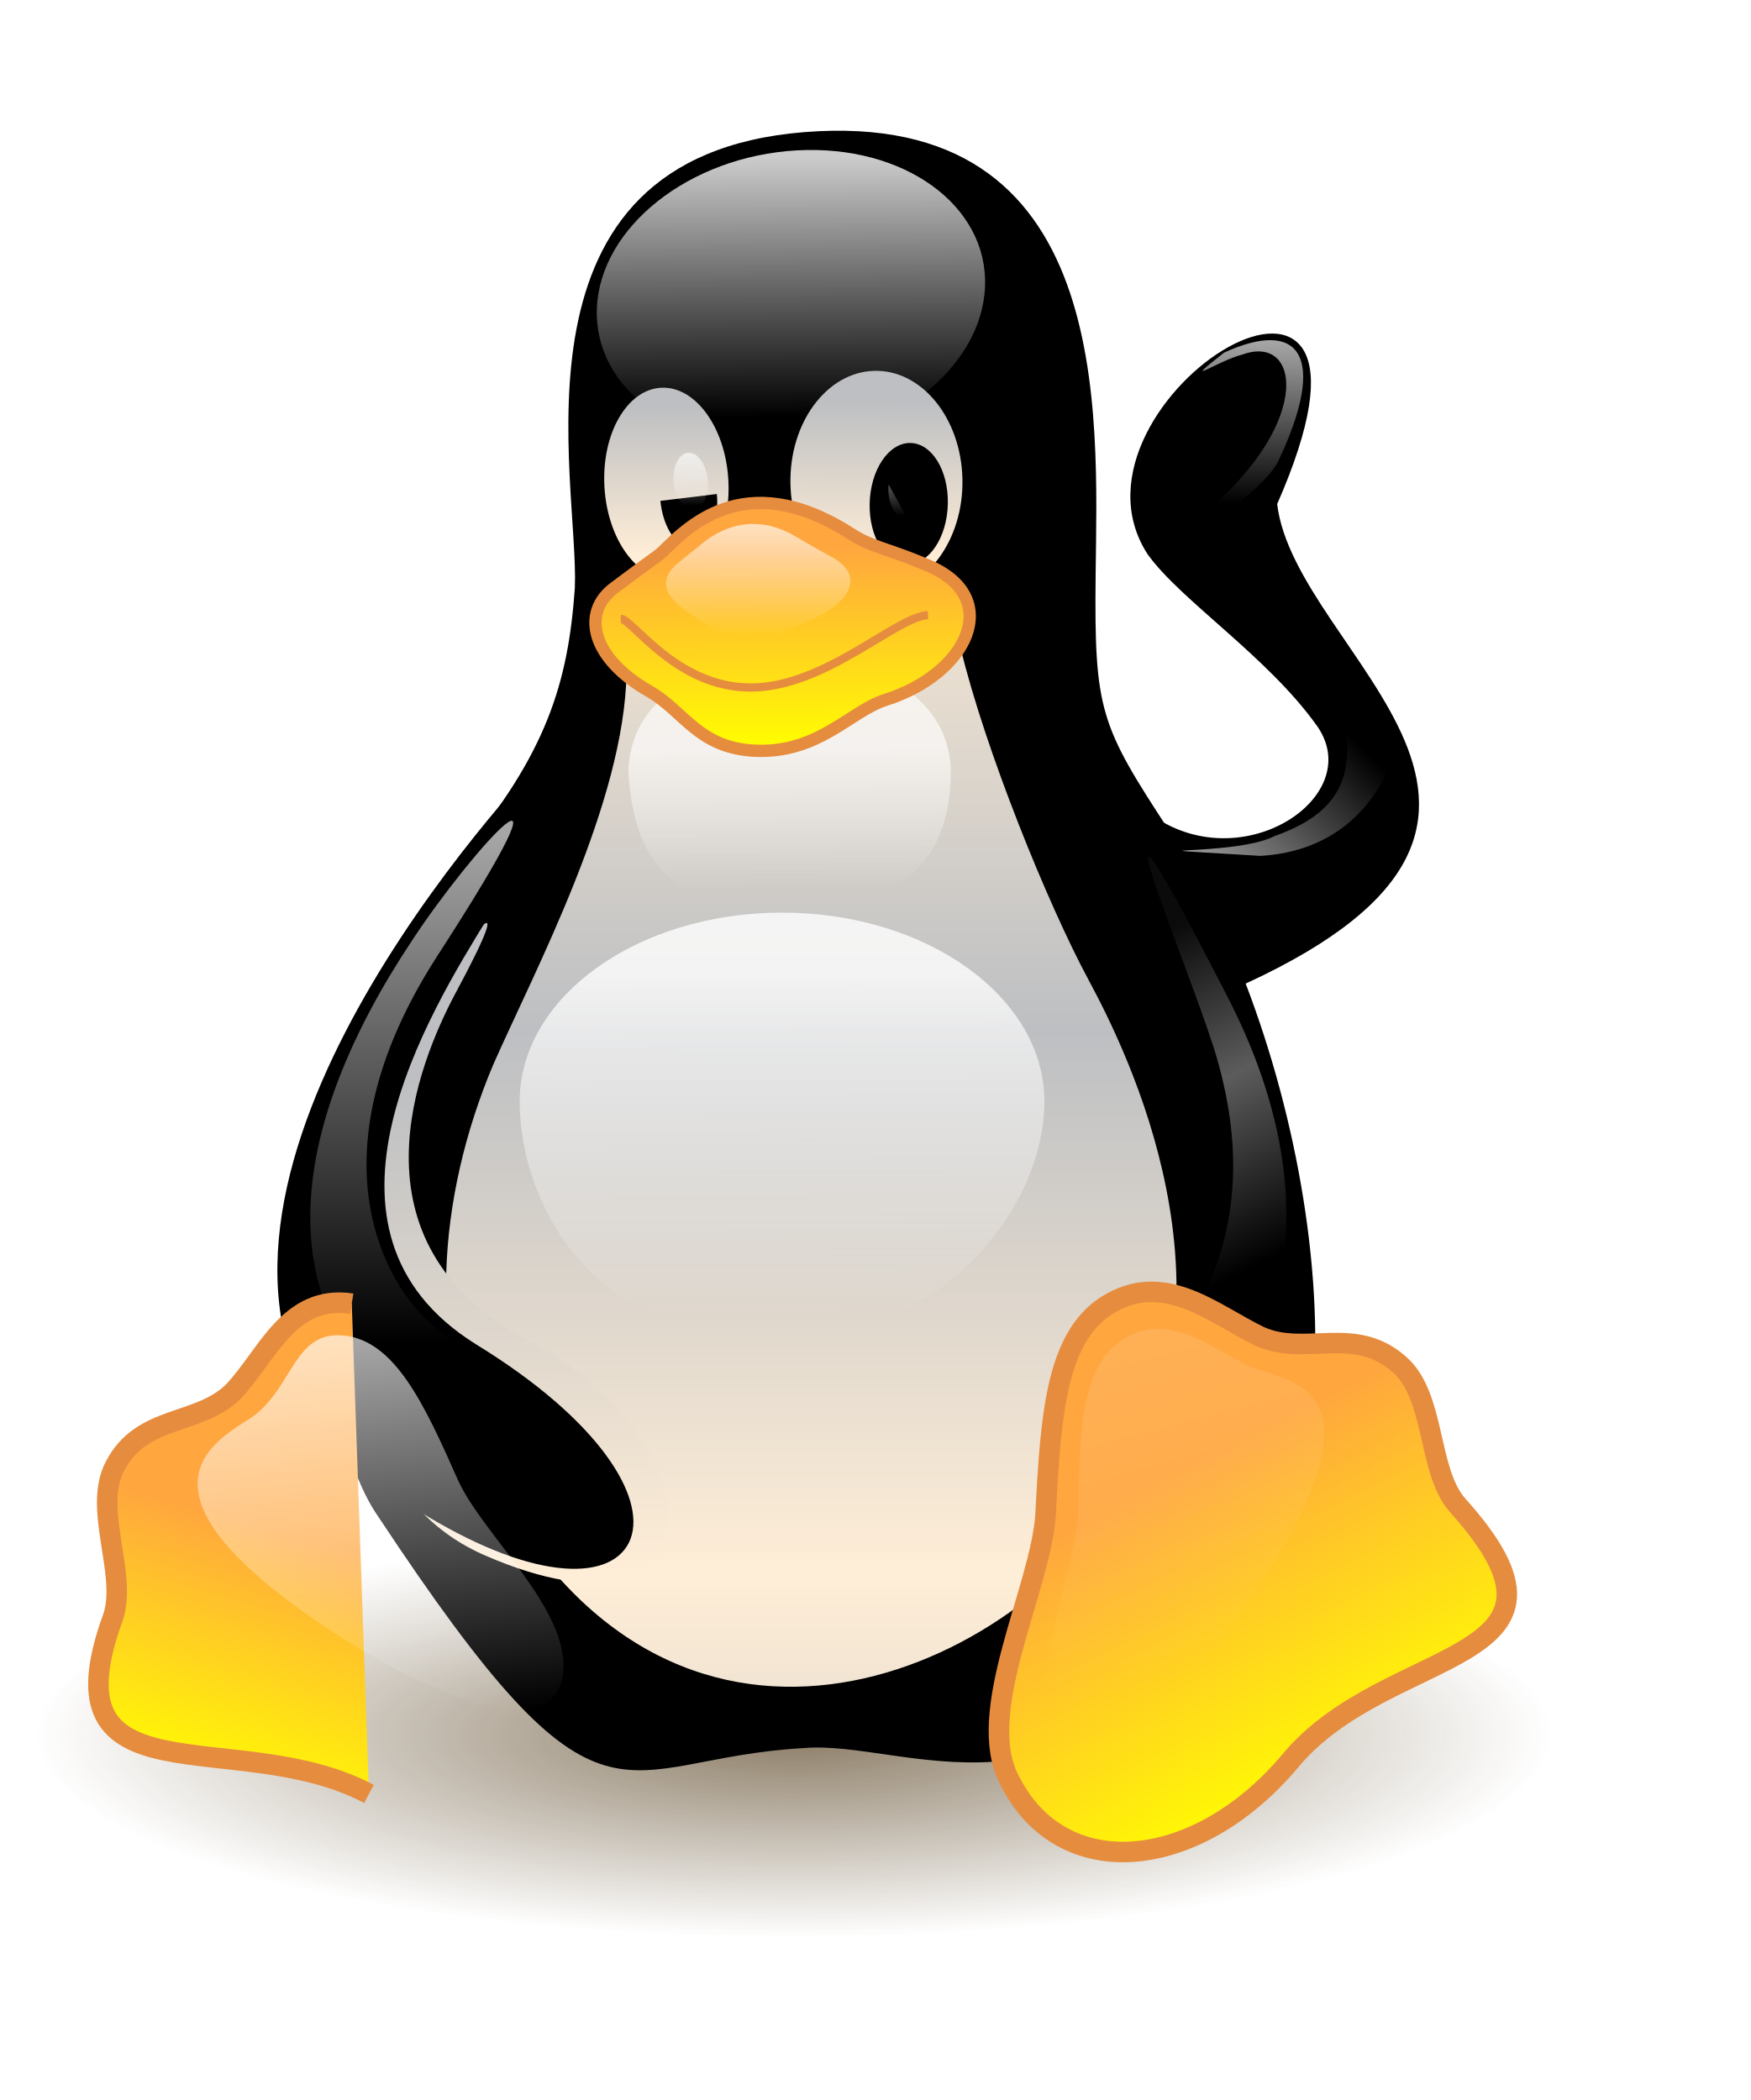
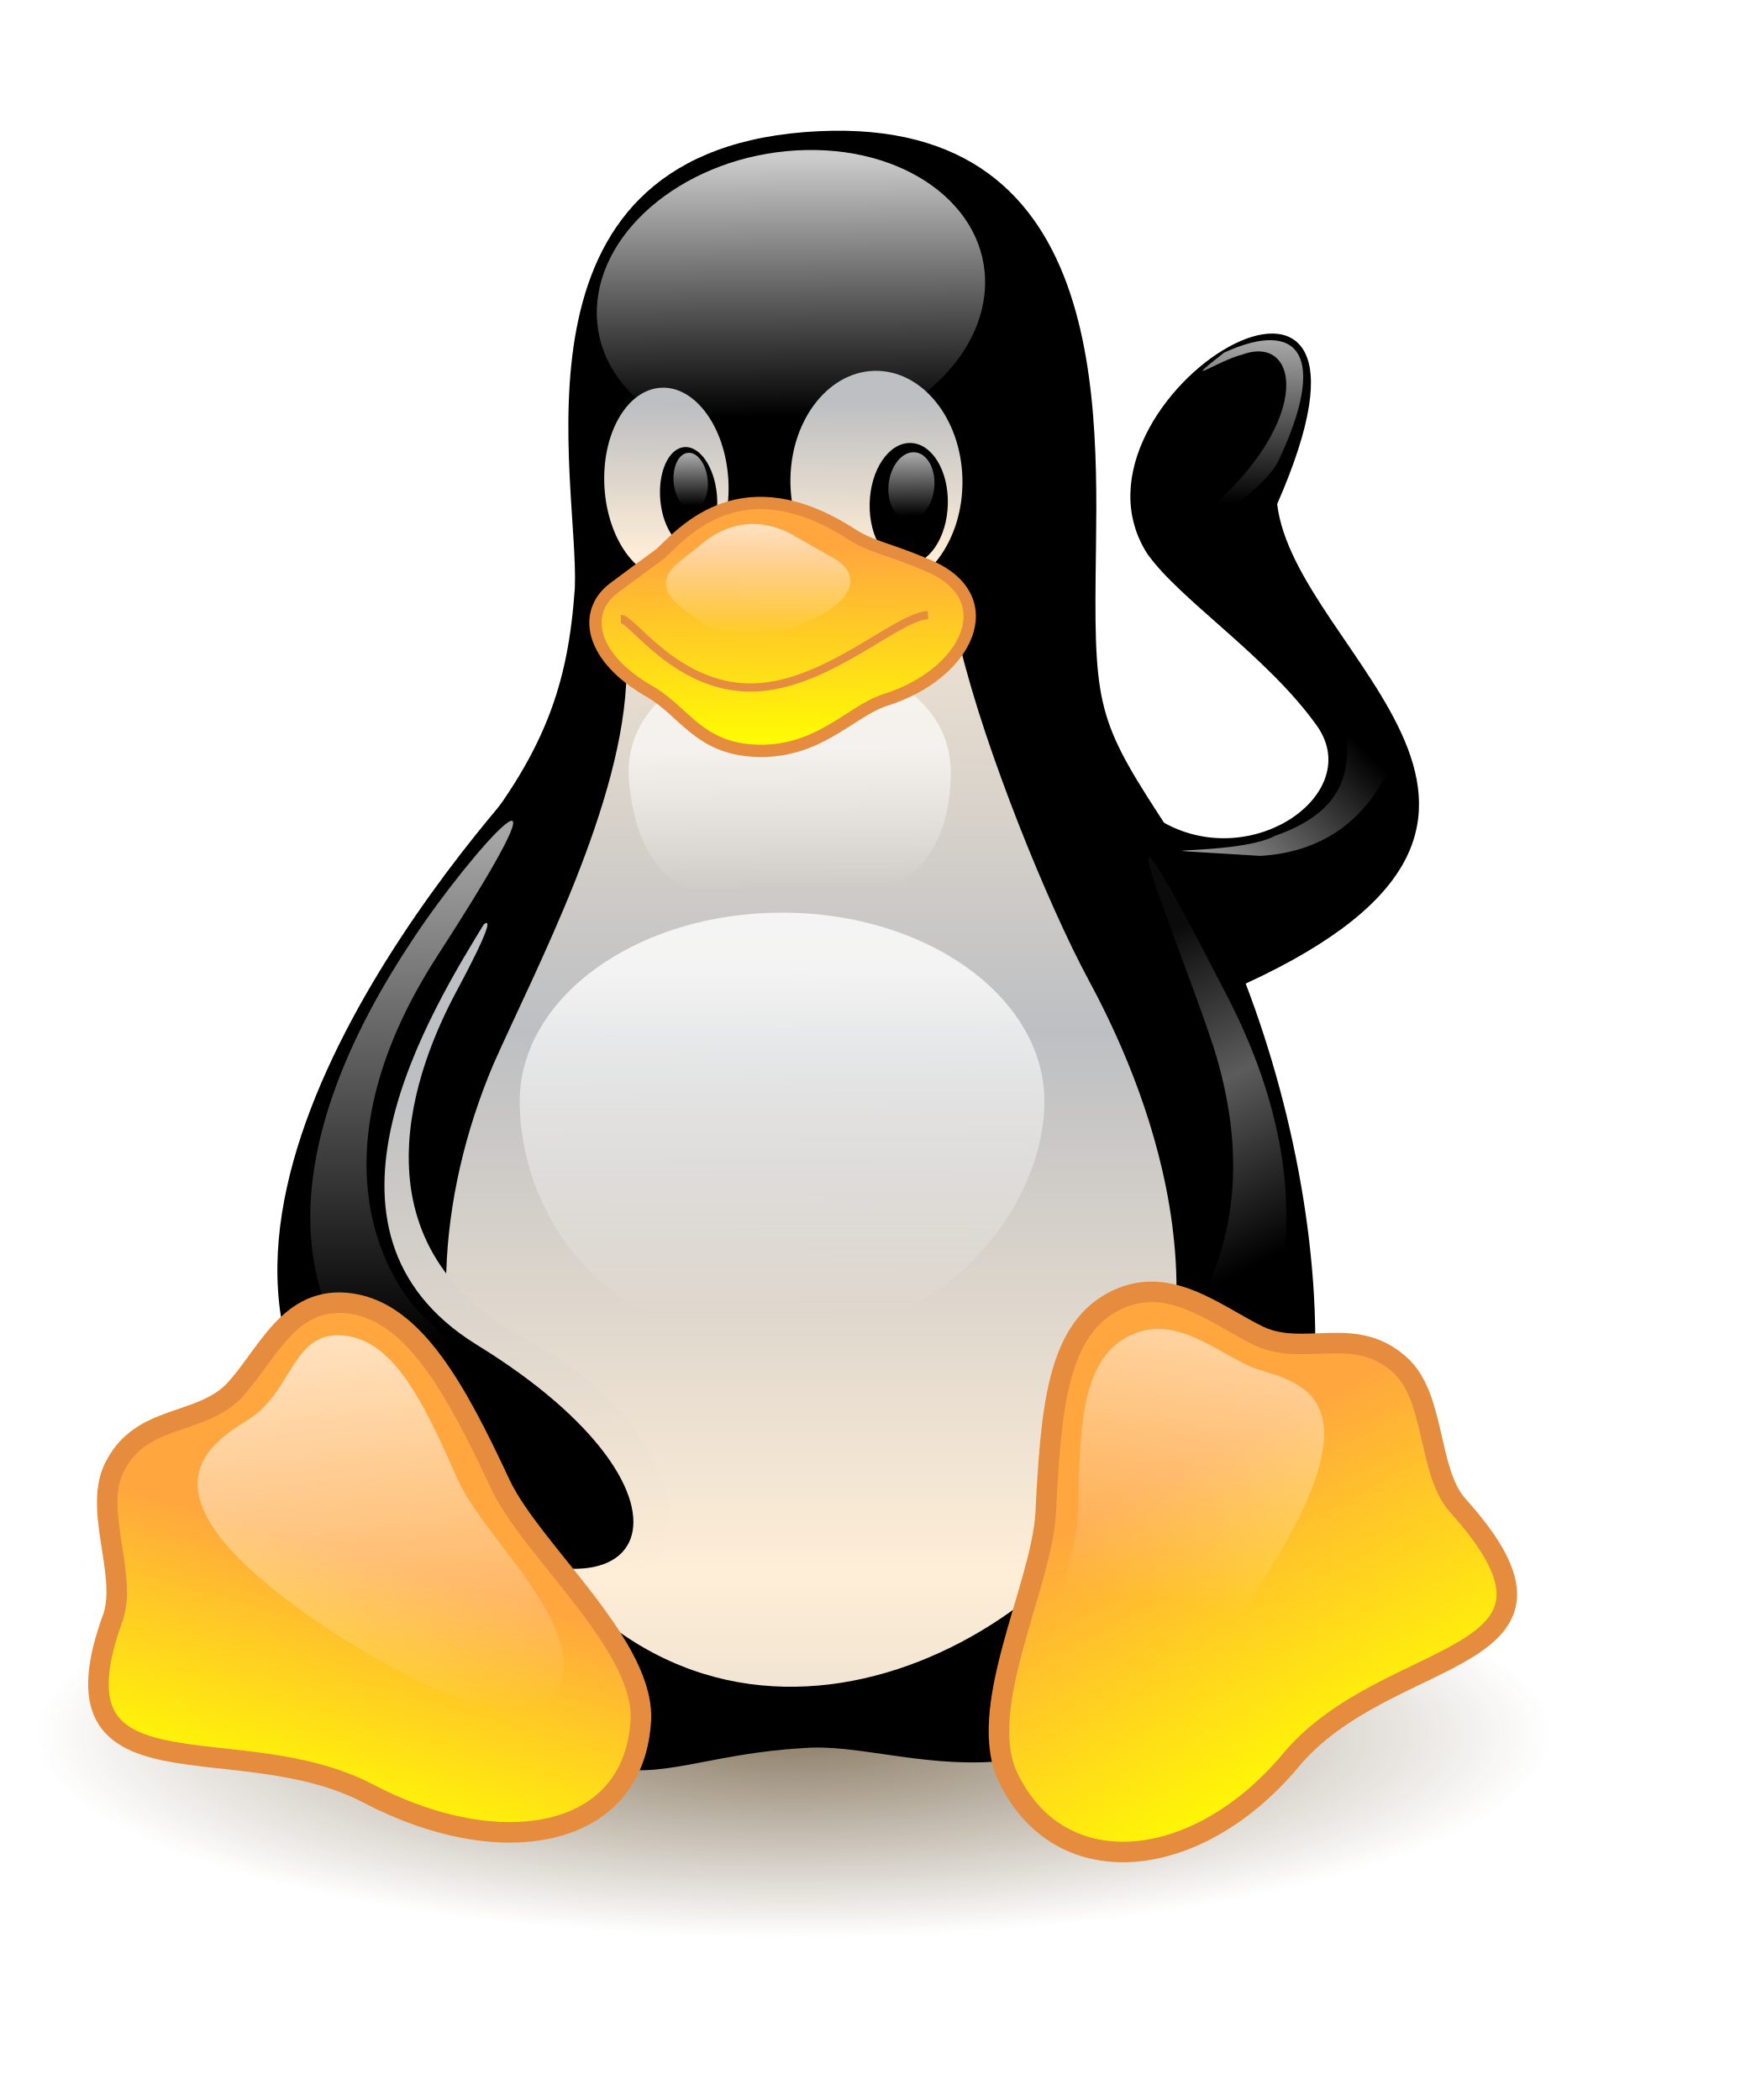
<svg xmlns="http://www.w3.org/2000/svg" xmlns:xlink="http://www.w3.org/1999/xlink" width="500pt" height="600pt" id="svg5620">
  <defs id="defs5622">
    <linearGradient id="linearGradient6810">
      <stop id="stop6812" offset="0" style="stop-color:#ffffff;stop-opacity:0.044;" />
      <stop style="stop-color:#ffffff;stop-opacity:0.36;" offset="0.464" id="stop6816" />
      <stop id="stop6814" offset="1" style="stop-color:#ffffff;stop-opacity:0;" />
    </linearGradient>
    <linearGradient id="linearGradient172">
      <stop style="stop-color:#3f2600;stop-opacity:0.6;" offset="0" id="stop173" />
      <stop style="stop-color:#3f2600;stop-opacity:0;" offset="1" id="stop174" />
    </linearGradient>
    <linearGradient id="linearGradient167">
      <stop style="stop-color:#ffffff;stop-opacity:0.65;" offset="0" id="stop168" />
      <stop style="stop-color:#ffffff;stop-opacity:0;" offset="1" id="stop169" />
    </linearGradient>
    <linearGradient id="linearGradient162">
      <stop style="stop-color:#ffa63f;stop-opacity:1;" offset="0" id="stop163" />
      <stop style="stop-color:#ffff00;stop-opacity:1;" offset="1" id="stop164" />
    </linearGradient>
    <linearGradient id="linearGradient153">
      <stop style="stop-color:#ffeed7;stop-opacity:1;" offset="0" id="stop154" />
      <stop style="stop-color:#bdbfc2;stop-opacity:1;" offset="1" id="stop155" />
    </linearGradient>
    <linearGradient id="linearGradient138">
      <stop style="stop-color:#ffffff;stop-opacity:0.8;" offset="0" id="stop139" />
      <stop style="stop-color:#ffffff;stop-opacity:0;" offset="1" id="stop140" />
    </linearGradient>
    <linearGradient xlink:href="#linearGradient138" id="linearGradient141" x1="0.474" y1="0.02" x2="0.418" y2="0.901" gradientUnits="objectBoundingBox" />
    <linearGradient xlink:href="#linearGradient167" id="linearGradient142" x1="0.559" y1="0.031" x2="0.554" y2="0.945" gradientUnits="objectBoundingBox" />
    <linearGradient xlink:href="#linearGradient167" id="linearGradient143" x1="0.466" y1="0.029" x2="0.414" y2="0.934" gradientUnits="objectBoundingBox" />
    <linearGradient xlink:href="#linearGradient167" id="linearGradient144" x1="0.703" y1="0.059" x2="0.646" y2="0.941" gradientUnits="objectBoundingBox" />
    <linearGradient xlink:href="#linearGradient167" id="linearGradient145" x1="0.467" y1="-0.036" x2="0.867" y2="0.759" gradientUnits="objectBoundingBox" />
    <linearGradient xlink:href="#linearGradient167" id="linearGradient146" x1="0.572" y1="0.023" x2="0.571" y2="0.719" gradientUnits="objectBoundingBox" />
    <linearGradient xlink:href="#linearGradient167" id="linearGradient147" x1="0.5" y1="0.023" x2="0.5" y2="0.812" gradientUnits="objectBoundingBox" />
    <linearGradient xlink:href="#linearGradient167" id="linearGradient148" x1="0.508" y1="0.374" x2="0.516" y2="0.928" gradientUnits="objectBoundingBox" />
    <linearGradient xlink:href="#linearGradient138" id="linearGradient149" x1="0.5" y1="0.132" x2="0.504" y2="0.946" gradientUnits="objectBoundingBox" />
    <linearGradient xlink:href="#linearGradient167" id="linearGradient150" x1="-0.305" y1="0.099" x2="0.156" y2="0.942" gradientUnits="objectBoundingBox" gradientTransform="matrix(-0.928523,0.283938,0.435332,0.943857,-1.91327e-7,5.49908e-8)" />
    <linearGradient xlink:href="#linearGradient167" id="linearGradient151" x1="0.434" y1="0.022" x2="0.487" y2="1.026" gradientUnits="objectBoundingBox" />
    <linearGradient xlink:href="#linearGradient153" id="linearGradient152" x1="0.5" y1="0.898" x2="0.5" y2="0.406" gradientUnits="objectBoundingBox" spreadMethod="reflect" />
    <linearGradient xlink:href="#linearGradient153" id="linearGradient156" x1="0.436" y1="0.989" x2="0.454" y2="0.231" gradientUnits="objectBoundingBox" />
    <linearGradient xlink:href="#linearGradient153" id="linearGradient157" x1="0.492" y1="1.153" x2="0.495" y2="0.413" gradientUnits="objectBoundingBox" />
    <linearGradient xlink:href="#linearGradient153" id="linearGradient158" x1="0.517" y1="0.854" x2="0.498" y2="0.136" gradientUnits="objectBoundingBox" />
    <linearGradient xlink:href="#linearGradient153" id="linearGradient159" x1="0.462" y1="0.879" x2="0.492" y2="0.096" gradientUnits="objectBoundingBox" />
    <linearGradient xlink:href="#linearGradient162" id="linearGradient161" x1="0.501" y1="0.349" x2="0.412" y2="0.986" gradientUnits="objectBoundingBox" />
    <linearGradient xlink:href="#linearGradient162" id="linearGradient165" x1="0.604" y1="0.51" x2="0.464" y2="0.984" gradientUnits="objectBoundingBox" />
    <linearGradient xlink:href="#linearGradient162" id="linearGradient166" x1="0.5" y1="0.192" x2="0.508" y2="0.97" gradientUnits="objectBoundingBox" />
    <radialGradient xlink:href="#linearGradient172" id="radialGradient171" cx="0.5" cy="0.5" fx="0.5" fy="0.5" r="0.5" gradientUnits="objectBoundingBox" />
    <radialGradient xlink:href="#linearGradient172" id="radialGradient176" />
    <linearGradient xlink:href="#linearGradient153" id="linearGradient178" x1="0.94" y1="1.293" x2="0.195" y2="-0.675" gradientUnits="objectBoundingBox" />
    <radialGradient xlink:href="#linearGradient172" id="radialGradient1399" gradientTransform="scale(1.045233,0.956725)" cx="446.778" cy="1219.412" fx="446.778" fy="1219.412" r="195.072" gradientUnits="userSpaceOnUse" />
    <linearGradient xlink:href="#linearGradient153" id="linearGradient1401" gradientUnits="userSpaceOnUse" x1="400.578" y1="369.53" x2="400.844" y2="304.079" gradientTransform="scale(0.575262,1.738339)" />
    <linearGradient xlink:href="#linearGradient138" id="linearGradient1403" gradientUnits="userSpaceOnUse" x1="303.018" y1="237.932" x2="297.086" y2="330.096" gradientTransform="scale(1.116071,0.896001)" />
    <linearGradient xlink:href="#linearGradient153" id="linearGradient1405" gradientUnits="userSpaceOnUse" gradientTransform="scale(0.816497,1.224744)" x1="378.938" y1="278.602" x2="380.273" y2="243.916" />
    <linearGradient xlink:href="#linearGradient153" id="linearGradient1407" gradientUnits="userSpaceOnUse" x1="381.387" y1="277.495" x2="380.552" y2="245.683" gradientTransform="scale(0.816497,1.224744)" />
    <linearGradient xlink:href="#linearGradient167" id="linearGradient1409" gradientUnits="userSpaceOnUse" gradientTransform="scale(0.816497,1.224744)" x1="379.096" y1="240.927" x2="376.796" y2="281.016" />
    <linearGradient xlink:href="#linearGradient167" id="linearGradient1411" gradientUnits="userSpaceOnUse" x1="389.635" y1="242.282" x2="387.069" y2="281.325" gradientTransform="scale(0.816497,1.224744)" />
    <linearGradient xlink:href="#linearGradient153" id="linearGradient1413" gradientUnits="userSpaceOnUse" spreadMethod="reflect" x1="437.579" y1="528.872" x2="437.579" y2="394.104" gradientTransform="scale(0.812855,1.230232)" />
    <linearGradient xlink:href="#linearGradient153" id="linearGradient1415" gradientUnits="userSpaceOnUse" x1="375.173" y1="419.785" x2="377.485" y2="324.038" gradientTransform="scale(0.649784,1.538974)" />
    <linearGradient xlink:href="#linearGradient138" id="linearGradient1417" gradientUnits="userSpaceOnUse" x1="320.751" y1="498.178" x2="321.322" y2="614.504" gradientTransform="scale(1.074798,0.930408)" />
    <linearGradient xlink:href="#linearGradient167" id="linearGradient1419" gradientUnits="userSpaceOnUse" x1="322.483" y1="435.268" x2="323.251" y2="488.483" gradientTransform="scale(1.077001,0.928504)" />
    <linearGradient xlink:href="#linearGradient167" id="linearGradient1421" gradientUnits="userSpaceOnUse" x1="411.221" y1="242.944" x2="411.221" y2="331.449" gradientTransform="scale(0.571707,1.749147)" />
    <linearGradient xlink:href="#linearGradient167" id="linearGradient1423" gradientUnits="userSpaceOnUse" x1="867.345" y1="234.739" x2="867.335" y2="314.839" gradientTransform="scale(0.572667,1.746214)" />
    <linearGradient xlink:href="#linearGradient162" id="linearGradient1425" gradientUnits="userSpaceOnUse" x1="236.254" y1="657.111" x2="212.51" y2="737.412" gradientTransform="scale(1.011514,0.988617)" />
    <linearGradient xlink:href="#linearGradient153" id="linearGradient1427" gradientUnits="userSpaceOnUse" x1="381.566" y1="655.731" x2="279.643" y2="386.666" gradientTransform="scale(1.065499,0.938527)" />
    <linearGradient xlink:href="#linearGradient162" id="linearGradient1429" gradientUnits="userSpaceOnUse" x1="218.117" y1="630.305" x2="203.127" y2="737.854" gradientTransform="scale(1.009851,0.990245)" />
-     <linearGradient xlink:href="#linearGradient167" id="linearGradient1431" gradientUnits="userSpaceOnUse" gradientTransform="scale(1.007724,0.992335)" x1="117.89" y1="***REMOVED***.236" x2="182.245" y2="704.731" />
+     <linearGradient xlink:href="#linearGradient167" id="linearGradient1431" gradientUnits="userSpaceOnUse" gradientTransform="scale(1.007724,0.992335)" x1="117.89" y1="587.236" x2="182.245" y2="704.731" />
    <linearGradient xlink:href="#linearGradient167" id="linearGradient1433" gradientUnits="userSpaceOnUse" x1="223.101" y1="570.418" x2="230.535" y2="710.977" gradientTransform="scale(0.999504,1.000496)" />
    <linearGradient xlink:href="#linearGradient167" id="linearGradient1435" gradientUnits="userSpaceOnUse" x1="316.94" y1="474.018" x2="371.609" y2="582.635" gradientTransform="scale(1.065499,0.938527)" />
    <linearGradient xlink:href="#linearGradient162" id="linearGradient1437" gradientUnits="userSpaceOnUse" x1="284.687" y1="410.463" x2="285.459" y2="485.699" gradientTransform="scale(1.218684,0.820557)" />
    <linearGradient xlink:href="#linearGradient167" id="linearGradient1439" gradientUnits="userSpaceOnUse" x1="288.824" y1="398.854" x2="288.376" y2="482.559" gradientTransform="scale(1.221941,0.81837)" />
    <radialGradient xlink:href="#linearGradient172" id="radialGradient5844" gradientUnits="userSpaceOnUse" gradientTransform="scale(1.045233,0.956725)" cx="446.778" cy="1219.412" fx="446.778" fy="1219.412" r="195.072" />
    <linearGradient xlink:href="#linearGradient153" id="linearGradient5846" gradientUnits="userSpaceOnUse" gradientTransform="scale(0.575262,1.738339)" x1="400.578" y1="369.53" x2="400.844" y2="304.079" />
    <linearGradient xlink:href="#linearGradient138" id="linearGradient5848" gradientUnits="userSpaceOnUse" gradientTransform="scale(1.116071,0.896001)" x1="303.018" y1="237.932" x2="297.086" y2="330.096" />
    <linearGradient xlink:href="#linearGradient153" id="linearGradient5850" gradientUnits="userSpaceOnUse" gradientTransform="scale(0.816497,1.224744)" x1="378.938" y1="278.602" x2="380.273" y2="243.916" />
    <linearGradient xlink:href="#linearGradient153" id="linearGradient5852" gradientUnits="userSpaceOnUse" gradientTransform="scale(0.816497,1.224744)" x1="381.387" y1="277.495" x2="380.552" y2="245.683" />
    <linearGradient xlink:href="#linearGradient167" id="linearGradient5854" gradientUnits="userSpaceOnUse" gradientTransform="scale(0.816497,1.224744)" x1="379.096" y1="240.927" x2="376.796" y2="281.016" />
    <linearGradient xlink:href="#linearGradient167" id="linearGradient5856" gradientUnits="userSpaceOnUse" gradientTransform="scale(0.816497,1.224744)" x1="389.635" y1="242.282" x2="387.069" y2="281.325" />
    <linearGradient xlink:href="#linearGradient153" id="linearGradient5858" gradientUnits="userSpaceOnUse" gradientTransform="scale(0.812855,1.230232)" spreadMethod="reflect" x1="437.579" y1="528.872" x2="437.579" y2="394.104" />
    <linearGradient xlink:href="#linearGradient153" id="linearGradient5860" gradientUnits="userSpaceOnUse" gradientTransform="scale(0.649784,1.538974)" x1="375.173" y1="419.785" x2="377.485" y2="324.038" />
    <linearGradient xlink:href="#linearGradient138" id="linearGradient5862" gradientUnits="userSpaceOnUse" gradientTransform="scale(1.074798,0.930408)" x1="320.751" y1="498.178" x2="321.322" y2="614.504" />
    <linearGradient xlink:href="#linearGradient167" id="linearGradient5864" gradientUnits="userSpaceOnUse" gradientTransform="scale(1.077001,0.928504)" x1="322.483" y1="435.268" x2="323.251" y2="488.483" />
    <linearGradient xlink:href="#linearGradient167" id="linearGradient5866" gradientUnits="userSpaceOnUse" gradientTransform="scale(0.571707,1.749147)" x1="411.221" y1="242.944" x2="411.221" y2="331.449" />
    <linearGradient xlink:href="#linearGradient167" id="linearGradient5868" gradientUnits="userSpaceOnUse" gradientTransform="scale(0.572667,1.746214)" x1="867.345" y1="234.739" x2="867.335" y2="314.839" />
-     <linearGradient xlink:href="#linearGradient162" id="linearGradient***REMOVED***0" gradientUnits="userSpaceOnUse" gradientTransform="scale(1.011514,0.988617)" x1="236.254" y1="657.111" x2="212.51" y2="737.412" />
-     <linearGradient xlink:href="#linearGradient153" id="linearGradient***REMOVED***2" gradientUnits="userSpaceOnUse" gradientTransform="scale(1.065499,0.938527)" x1="381.566" y1="655.731" x2="279.643" y2="386.666" />
-     <linearGradient xlink:href="#linearGradient162" id="linearGradient***REMOVED***4" gradientUnits="userSpaceOnUse" gradientTransform="scale(1.009851,0.990245)" x1="218.117" y1="630.305" x2="203.127" y2="737.854" />
-     <linearGradient xlink:href="#linearGradient167" id="linearGradient***REMOVED***6" gradientUnits="userSpaceOnUse" gradientTransform="scale(1.007724,0.992335)" x1="117.89" y1="***REMOVED***.236" x2="182.245" y2="704.731" />
-     <linearGradient xlink:href="#linearGradient167" id="linearGradient***REMOVED***8" gradientUnits="userSpaceOnUse" gradientTransform="scale(0.999504,1.000496)" x1="223.101" y1="570.418" x2="230.535" y2="710.977" />
+     <linearGradient xlink:href="#linearGradient162" id="linearGradient5870" gradientUnits="userSpaceOnUse" gradientTransform="scale(1.011514,0.988617)" x1="236.254" y1="657.111" x2="212.51" y2="737.412" />
+     <linearGradient xlink:href="#linearGradient153" id="linearGradient5872" gradientUnits="userSpaceOnUse" gradientTransform="scale(1.065499,0.938527)" x1="381.566" y1="655.731" x2="279.643" y2="386.666" />
+     <linearGradient xlink:href="#linearGradient162" id="linearGradient5874" gradientUnits="userSpaceOnUse" gradientTransform="scale(1.009851,0.990245)" x1="218.117" y1="630.305" x2="203.127" y2="737.854" />
+     <linearGradient xlink:href="#linearGradient167" id="linearGradient5876" gradientUnits="userSpaceOnUse" gradientTransform="scale(1.007724,0.992335)" x1="117.89" y1="587.236" x2="182.245" y2="704.731" />
+     <linearGradient xlink:href="#linearGradient167" id="linearGradient5878" gradientUnits="userSpaceOnUse" gradientTransform="scale(0.999504,1.000496)" x1="223.101" y1="570.418" x2="230.535" y2="710.977" />
    <linearGradient xlink:href="#linearGradient167" id="linearGradient5880" gradientUnits="userSpaceOnUse" gradientTransform="scale(1.065499,0.938527)" x1="316.94" y1="474.018" x2="371.609" y2="582.635" />
    <linearGradient xlink:href="#linearGradient162" id="linearGradient5882" gradientUnits="userSpaceOnUse" gradientTransform="scale(1.218684,0.820557)" x1="284.687" y1="410.463" x2="285.459" y2="485.699" />
    <linearGradient xlink:href="#linearGradient167" id="linearGradient5884" gradientUnits="userSpaceOnUse" gradientTransform="scale(1.221941,0.81837)" x1="288.824" y1="398.854" x2="288.376" y2="482.559" />
    <linearGradient xlink:href="#linearGradient167" id="linearGradient5936" gradientUnits="userSpaceOnUse" gradientTransform="matrix(6.8689234e-2,-0.4008691,0.3415516,4.336381e-2,-313.6648,483.3686)" x1="316.94" y1="474.018" x2="371.609" y2="582.635" />
    <linearGradient xlink:href="#linearGradient153" id="linearGradient5949" gradientUnits="userSpaceOnUse" gradientTransform="matrix(0.6373879,0.286176,-0.2248927,0.5792711,-190.1439,-154.5579)" x1="381.566" y1="655.731" x2="279.643" y2="386.666" />
    <linearGradient xlink:href="#linearGradient153" id="linearGradient5992" gradientUnits="userSpaceOnUse" gradientTransform="matrix(-0.9649387,-1.2915552e-2,-3.6719978e-2,2.556923,169.0017,-594.1118)" x1="400.578" y1="369.53" x2="400.844" y2="304.079" />
    <linearGradient xlink:href="#linearGradient167" id="linearGradient6820" gradientUnits="userSpaceOnUse" gradientTransform="matrix(0.1593287,2.2594958e-2,6.8898041e-2,-0.4858355,313.3456,293.7643)" x1="867.345" y1="234.739" x2="867.335" y2="314.839" />
    <linearGradient xlink:href="#linearGradient167" id="linearGradient6824" gradientUnits="userSpaceOnUse" gradientTransform="matrix(-0.184254,-0.3061768,0.2434767,-0.1724949,439.8249,377.4113)" x1="294.405" y1="481.322" x2="371.609" y2="582.635" />
    <linearGradient xlink:href="#linearGradient167" id="linearGradient2514" gradientUnits="userSpaceOnUse" gradientTransform="matrix(7.6104436e-3,-0.1875898,0.5720113,2.3206217e-2,1167.64,-164.8132)" x1="892.697" y1="258.289" x2="564.896" y2="281.905" />
    <linearGradient xlink:href="#linearGradient167" id="linearGradient2517" gradientUnits="userSpaceOnUse" gradientTransform="matrix(0.2316272,0.2342907,0.7144146,-0.7062927,960.9781,-166.1901)" x1="867.345" y1="234.739" x2="867.335" y2="314.839" />
    <linearGradient xlink:href="#linearGradient167" id="linearGradient2520" gradientUnits="userSpaceOnUse" gradientTransform="matrix(0.7672384,0,0,0.4874752,936.3707,-466.3827)" x1="288.824" y1="398.854" x2="288.376" y2="482.559" />
    <linearGradient xlink:href="#linearGradient162" id="linearGradient2524" gradientUnits="userSpaceOnUse" gradientTransform="matrix(1.523355,0,0,1.025696,729.4587,-685.705)" x1="284.687" y1="410.463" x2="285.459" y2="485.699" />
    <linearGradient xlink:href="#linearGradient167" id="linearGradient2527" gradientUnits="userSpaceOnUse" gradientTransform="matrix(1.003812,-5.2260066e-2,-1.740863e-2,1.046269,788.1957,-546.6653)" x1="223.101" y1="570.418" x2="230.535" y2="710.977" />
-     <linearGradient xlink:href="#linearGradient167" id="linearGradient2530" gradientUnits="userSpaceOnUse" gradientTransform="matrix(-0.9523959,0.3464001,0.4208255,0.9487298,1258.333,-582.542)" x1="117.89" y1="***REMOVED***.236" x2="182.245" y2="704.731" />
+     <linearGradient xlink:href="#linearGradient167" id="linearGradient2530" gradientUnits="userSpaceOnUse" gradientTransform="matrix(-0.9523959,0.3464001,0.4208255,0.9487298,1258.333,-582.542)" x1="117.89" y1="587.236" x2="182.245" y2="704.731" />
    <linearGradient xlink:href="#linearGradient162" id="linearGradient2533" gradientUnits="userSpaceOnUse" gradientTransform="matrix(-1.180011,0.4273134,0.4706466,1.153418,1272.348,-732.021)" x1="218.117" y1="630.305" x2="203.127" y2="737.854" />
    <linearGradient xlink:href="#linearGradient162" id="linearGradient2536" gradientUnits="userSpaceOnUse" gradientTransform="matrix(1.264393,0,0,1.235771,729.4587,-685.705)" x1="236.254" y1="657.111" x2="212.51" y2="737.412" />
    <linearGradient xlink:href="#linearGradient6810" id="linearGradient2539" gradientUnits="userSpaceOnUse" gradientTransform="matrix(0.599201,7.9485483e-2,-0.2318863,1.909747,860.8046,-630.6119)" x1="855.064" y1="238.838" x2="871.156" y2="315.459" />
    <linearGradient xlink:href="#linearGradient167" id="linearGradient2545" gradientUnits="userSpaceOnUse" gradientTransform="matrix(1.278185,0,0,0.990788,754.6277,-618.278)" x1="322.483" y1="435.268" x2="323.251" y2="488.483" />
    <linearGradient xlink:href="#linearGradient138" id="linearGradient2548" gradientUnits="userSpaceOnUse" gradientTransform="matrix(1.399484,0,0,1.139982,714.0467,-671.757)" x1="320.751" y1="498.178" x2="321.322" y2="614.504" />
    <linearGradient xlink:href="#linearGradient153" id="linearGradient2555" gradientUnits="userSpaceOnUse" gradientTransform="matrix(1.016069,0,0,1.53779,729.4587,-686.43)" spreadMethod="reflect" x1="437.579" y1="528.872" x2="437.579" y2="394.104" />
    <linearGradient xlink:href="#linearGradient167" id="linearGradient2558" gradientUnits="userSpaceOnUse" gradientTransform="matrix(0.2914159,-3.3330306e-2,5.0610341e-2,0.4881144,1003.966,-404.7273)" x1="389.635" y1="242.282" x2="387.069" y2="281.325" />
    <linearGradient xlink:href="#linearGradient167" id="linearGradient2561" gradientUnits="userSpaceOnUse" gradientTransform="matrix(-0.3921823,-2.9764582e-2,-5.7310058e-2,0.5824956,1376.478,-428.9103)" x1="379.096" y1="240.927" x2="376.796" y2="281.016" />
    <linearGradient xlink:href="#linearGradient153" id="linearGradient2566" gradientUnits="userSpaceOnUse" gradientTransform="matrix(-1.478529,4.0425338e-2,3.8864067e-2,1.902432,1751.465,-802.977)" x1="381.387" y1="277.495" x2="380.552" y2="245.683" />
    <linearGradient xlink:href="#linearGradient153" id="linearGradient2569" gradientUnits="userSpaceOnUse" gradientTransform="matrix(1.065079,-6.1672141e-2,9.4458503e-2,1.644305,688.7617,-695.817)" x1="378.938" y1="278.602" x2="380.273" y2="243.916" />
    <linearGradient xlink:href="#linearGradient138" id="linearGradient2572" gradientUnits="userSpaceOnUse" gradientTransform="matrix(1.413236,-7.9650304e-2,-4.1197678e-2,1.071384,746.1477,-643.961)" x1="303.018" y1="237.932" x2="297.086" y2="330.096" />
    <radialGradient xlink:href="#linearGradient172" id="radialGradient2577" gradientUnits="userSpaceOnUse" gradientTransform="matrix(1.481827,0,0,0.3967969,505.2103,-296.006)" cx="446.778" cy="1219.412" fx="446.778" fy="1219.412" r="195.072" />
    <linearGradient xlink:href="#linearGradient167" id="linearGradient3353" gradientUnits="userSpaceOnUse" gradientTransform="matrix(-7.6104436e-3,-0.1875898,-0.5720113,2.3206217e-2,1186.094,-162.0875)" x1="892.697" y1="258.289" x2="564.896" y2="281.905" />
    <radialGradient xlink:href="#linearGradient172" id="radialGradient3411" gradientUnits="userSpaceOnUse" gradientTransform="matrix(1.481827,0,0,0.3967969,-359.8734,176.9418)" cx="446.778" cy="1219.412" fx="446.778" fy="1219.412" r="195.072" />
    <linearGradient xlink:href="#linearGradient138" id="linearGradient3413" gradientUnits="userSpaceOnUse" gradientTransform="matrix(1.413236,-7.9650304e-2,-4.1197678e-2,1.071384,-118.936,-171.0132)" x1="303.018" y1="237.932" x2="297.086" y2="330.096" />
    <linearGradient xlink:href="#linearGradient153" id="linearGradient3415" gradientUnits="userSpaceOnUse" gradientTransform="matrix(1.065079,-6.1672141e-2,9.4458503e-2,1.644305,-176.322,-222.8692)" x1="378.938" y1="278.602" x2="380.273" y2="243.916" />
    <linearGradient xlink:href="#linearGradient153" id="linearGradient3417" gradientUnits="userSpaceOnUse" gradientTransform="matrix(-1.478529,4.0425338e-2,3.8864067e-2,1.902432,886.381,-330.0292)" x1="381.387" y1="277.495" x2="380.552" y2="245.683" />
    <linearGradient xlink:href="#linearGradient167" id="linearGradient3419" gradientUnits="userSpaceOnUse" gradientTransform="matrix(-0.3921823,-2.9764582e-2,-5.7310058e-2,0.5824956,511.3947,44.03753)" x1="379.096" y1="240.927" x2="376.796" y2="281.016" />
    <linearGradient xlink:href="#linearGradient167" id="linearGradient3421" gradientUnits="userSpaceOnUse" gradientTransform="matrix(0.2914159,-3.3330306e-2,5.0610341e-2,0.4881144,138.8825,68.22052)" x1="389.635" y1="242.282" x2="387.069" y2="281.325" />
    <linearGradient xlink:href="#linearGradient153" id="linearGradient3423" gradientUnits="userSpaceOnUse" gradientTransform="matrix(1.016069,0,0,1.53779,-135.625,-213.4822)" spreadMethod="reflect" x1="437.579" y1="528.872" x2="437.579" y2="394.104" />
    <linearGradient xlink:href="#linearGradient153" id="linearGradient3425" gradientUnits="userSpaceOnUse" gradientTransform="matrix(0.9027839,-7.2174108e-2,0.1573001,2.00396,-212.666,-211.1902)" x1="375.173" y1="419.785" x2="377.485" y2="324.038" />
    <linearGradient xlink:href="#linearGradient138" id="linearGradient3427" gradientUnits="userSpaceOnUse" gradientTransform="matrix(1.399484,0,0,1.139982,-151.037,-198.8092)" x1="320.751" y1="498.178" x2="321.322" y2="614.504" />
    <linearGradient xlink:href="#linearGradient167" id="linearGradient3429" gradientUnits="userSpaceOnUse" gradientTransform="matrix(1.278185,0,0,0.990788,-110.456,-145.3302)" x1="322.483" y1="435.268" x2="323.251" y2="488.483" />
    <linearGradient xlink:href="#linearGradient167" id="linearGradient3431" gradientUnits="userSpaceOnUse" gradientTransform="matrix(0.7146338,0,0,2.186434,-135.625,-212.7572)" x1="411.221" y1="242.944" x2="411.221" y2="331.449" />
    <linearGradient xlink:href="#linearGradient6810" id="linearGradient3433" gradientUnits="userSpaceOnUse" gradientTransform="matrix(0.599201,7.9485483e-2,-0.2318863,1.909747,10.90312,-180.4374)" x1="855.064" y1="238.838" x2="871.156" y2="315.459" />
    <linearGradient xlink:href="#linearGradient162" id="linearGradient3435" gradientUnits="userSpaceOnUse" gradientTransform="matrix(1.264393,0,0,1.235771,-135.625,-212.7572)" x1="236.254" y1="657.111" x2="212.51" y2="737.412" />
    <linearGradient xlink:href="#linearGradient162" id="linearGradient3437" gradientUnits="userSpaceOnUse" gradientTransform="matrix(-1.180011,0.4273134,0.4706466,1.153418,407.264,-259.0732)" x1="218.117" y1="630.305" x2="203.127" y2="737.854" />
-     <linearGradient xlink:href="#linearGradient167" id="linearGradient3439" gradientUnits="userSpaceOnUse" gradientTransform="matrix(-0.9523959,0.3464001,0.4208255,0.9487298,393.249,-109.5942)" x1="117.89" y1="***REMOVED***.236" x2="182.245" y2="704.731" />
+     <linearGradient xlink:href="#linearGradient167" id="linearGradient3439" gradientUnits="userSpaceOnUse" gradientTransform="matrix(-0.9523959,0.3464001,0.4208255,0.9487298,393.249,-109.5942)" x1="117.89" y1="587.236" x2="182.245" y2="704.731" />
    <linearGradient xlink:href="#linearGradient167" id="linearGradient3441" gradientUnits="userSpaceOnUse" gradientTransform="matrix(1.003812,-5.2260066e-2,-1.740863e-2,1.046269,-76.888,-73.71747)" x1="223.101" y1="570.418" x2="230.535" y2="710.977" />
    <linearGradient xlink:href="#linearGradient162" id="linearGradient3443" gradientUnits="userSpaceOnUse" gradientTransform="matrix(1.523355,0,0,1.025696,-135.625,-212.7572)" x1="284.687" y1="410.463" x2="285.459" y2="485.699" />
    <linearGradient xlink:href="#linearGradient167" id="linearGradient3445" gradientUnits="userSpaceOnUse" gradientTransform="matrix(0.7672384,0,0,0.4874752,71.28699,6.565125)" x1="288.824" y1="398.854" x2="288.376" y2="482.559" />
    <linearGradient xlink:href="#linearGradient167" id="linearGradient3447" gradientUnits="userSpaceOnUse" gradientTransform="matrix(0.2316272,0.2342907,0.7144146,-0.7062927,95.89439,306.7577)" x1="867.345" y1="234.739" x2="867.335" y2="314.839" />
    <linearGradient xlink:href="#linearGradient167" id="linearGradient3449" gradientUnits="userSpaceOnUse" gradientTransform="matrix(7.6104436e-3,-0.1875898,0.5720113,2.3206217e-2,302.5562,308.1346)" x1="892.697" y1="258.289" x2="564.896" y2="281.905" />
-     <linearGradient xlink:href="#linearGradient167" id="linearGradient3455" gradientUnits="userSpaceOnUse" gradientTransform="matrix(-0.1449278,0.29***REMOVED***04,-0.9021871,-0.4419231,1401.249,-283.3354)" x1="867.345" y1="234.739" x2="867.335" y2="314.839" />
+     <linearGradient xlink:href="#linearGradient167" id="linearGradient3455" gradientUnits="userSpaceOnUse" gradientTransform="matrix(-0.1449278,0.2958704,-0.9021871,-0.4419231,1401.249,-283.3354)" x1="867.345" y1="234.739" x2="867.335" y2="314.839" />
    <linearGradient xlink:href="#linearGradient6810" id="linearGradient3459" gradientUnits="userSpaceOnUse" gradientTransform="matrix(-0.6037841,2.836597e-2,6.9037787e-2,1.922534,1538.292,-593.3393)" x1="855.064" y1="238.838" x2="871.156" y2="315.459" />
    <linearGradient xlink:href="#linearGradient167" id="linearGradient5957" gradientUnits="userSpaceOnUse" gradientTransform="matrix(7.6104436e-3,-0.1875898,0.5720113,2.3206217e-2,313.3679,291.4342)" x1="892.697" y1="258.289" x2="564.896" y2="281.905" />
    <linearGradient xlink:href="#linearGradient167" id="linearGradient5960" gradientUnits="userSpaceOnUse" gradientTransform="matrix(0.2316272,0.2342907,0.7144146,-0.7062927,95.89439,306.7577)" x1="867.345" y1="234.739" x2="867.335" y2="314.839" />
    <linearGradient xlink:href="#linearGradient167" id="linearGradient5963" gradientUnits="userSpaceOnUse" gradientTransform="matrix(0.7672384,0,0,0.4874752,71.28699,6.565125)" x1="288.824" y1="398.854" x2="288.376" y2="482.559" />
    <linearGradient xlink:href="#linearGradient162" id="linearGradient5967" gradientUnits="userSpaceOnUse" gradientTransform="matrix(1.523355,0,0,1.025696,-135.625,-212.7572)" x1="284.687" y1="410.463" x2="285.459" y2="485.699" />
    <linearGradient xlink:href="#linearGradient167" id="linearGradient5970" gradientUnits="userSpaceOnUse" gradientTransform="matrix(1.003812,-5.2260066e-2,-1.740863e-2,1.046269,-76.888,-73.71747)" x1="223.101" y1="570.418" x2="230.535" y2="710.977" />
-     <linearGradient xlink:href="#linearGradient167" id="linearGradient5973" gradientUnits="userSpaceOnUse" gradientTransform="matrix(-0.9523959,0.3464001,0.4208255,0.9487298,393.249,-109.5942)" x1="117.89" y1="***REMOVED***.236" x2="182.245" y2="704.731" />
+     <linearGradient xlink:href="#linearGradient167" id="linearGradient5973" gradientUnits="userSpaceOnUse" gradientTransform="matrix(-0.9523959,0.3464001,0.4208255,0.9487298,393.249,-109.5942)" x1="117.89" y1="587.236" x2="182.245" y2="704.731" />
    <linearGradient xlink:href="#linearGradient162" id="linearGradient5976" gradientUnits="userSpaceOnUse" gradientTransform="matrix(-1.180011,0.4273134,0.4706466,1.153418,407.264,-259.0732)" x1="218.117" y1="630.305" x2="203.127" y2="737.854" />
    <linearGradient xlink:href="#linearGradient162" id="linearGradient5979" gradientUnits="userSpaceOnUse" gradientTransform="matrix(1.264393,0,0,1.235771,-135.625,-212.7572)" x1="236.254" y1="657.111" x2="212.51" y2="737.412" />
    <linearGradient xlink:href="#linearGradient6810" id="linearGradient5982" gradientUnits="userSpaceOnUse" gradientTransform="matrix(0.599201,7.9485483e-2,-0.2318863,1.909747,10.90312,-180.4374)" x1="855.064" y1="238.838" x2="871.156" y2="315.459" />
    <linearGradient xlink:href="#linearGradient167" id="linearGradient5985" gradientUnits="userSpaceOnUse" gradientTransform="matrix(0.7146338,0,0,2.186434,-135.625,-212.7572)" x1="411.221" y1="242.944" x2="411.221" y2="331.449" />
    <linearGradient xlink:href="#linearGradient167" id="linearGradient5988" gradientUnits="userSpaceOnUse" gradientTransform="matrix(1.278185,0,0,0.990788,-110.456,-145.3302)" x1="322.483" y1="435.268" x2="323.251" y2="488.483" />
    <linearGradient xlink:href="#linearGradient138" id="linearGradient5991" gradientUnits="userSpaceOnUse" gradientTransform="matrix(1.399484,0,0,1.139982,-151.037,-198.8092)" x1="320.751" y1="498.178" x2="321.322" y2="614.504" />
    <linearGradient xlink:href="#linearGradient153" id="linearGradient5995" gradientUnits="userSpaceOnUse" gradientTransform="matrix(0.9027839,-7.2174108e-2,0.1573001,2.00396,-212.666,-211.1902)" x1="375.173" y1="419.785" x2="377.485" y2="324.038" />
    <linearGradient xlink:href="#linearGradient153" id="linearGradient5998" gradientUnits="userSpaceOnUse" gradientTransform="matrix(1.016069,0,0,1.53779,-135.625,-213.4822)" spreadMethod="reflect" x1="437.579" y1="528.872" x2="437.579" y2="394.104" />
    <linearGradient xlink:href="#linearGradient167" id="linearGradient6001" gradientUnits="userSpaceOnUse" gradientTransform="matrix(0.2914159,-3.3330306e-2,5.0610341e-2,0.4881144,138.8825,68.22052)" x1="389.635" y1="242.282" x2="387.069" y2="281.325" />
    <linearGradient xlink:href="#linearGradient167" id="linearGradient6004" gradientUnits="userSpaceOnUse" gradientTransform="matrix(-0.3921823,-2.9764582e-2,-5.7310058e-2,0.5824956,511.3947,44.03753)" x1="379.096" y1="240.927" x2="376.796" y2="281.016" />
    <linearGradient xlink:href="#linearGradient153" id="linearGradient6009" gradientUnits="userSpaceOnUse" gradientTransform="matrix(-1.478529,4.0425338e-2,3.8864067e-2,1.902432,886.381,-330.0292)" x1="381.387" y1="277.495" x2="380.552" y2="245.683" />
    <linearGradient xlink:href="#linearGradient153" id="linearGradient6012" gradientUnits="userSpaceOnUse" gradientTransform="matrix(1.065079,-6.1672141e-2,9.4458503e-2,1.644305,-176.322,-222.8692)" x1="378.938" y1="278.602" x2="380.273" y2="243.916" />
    <linearGradient xlink:href="#linearGradient138" id="linearGradient6015" gradientUnits="userSpaceOnUse" gradientTransform="matrix(1.413236,-7.9650304e-2,-4.1197678e-2,1.071384,-118.936,-171.0132)" x1="303.018" y1="237.932" x2="297.086" y2="330.096" />
    <radialGradient xlink:href="#linearGradient172" id="radialGradient6020" gradientUnits="userSpaceOnUse" gradientTransform="matrix(1.481827,0,0,0.3967969,-359.8734,176.9418)" cx="446.778" cy="1219.412" fx="446.778" fy="1219.412" r="195.072" />
  </defs>
  <g id="g6022">
    <path d="M 591.236,660.801 C 591.236,703.55 461.818,738.205 302.173,738.205 C 142.528,738.205 13.111,703.55 13.111,660.801 C 13.111,618.052 142.528,583.397 302.173,583.397 C 461.818,583.397 591.236,618.052 591.236,660.801 z" id="path3355" style="fill:url(#radialGradient6020);stroke:none;stroke-width:1pt;stroke-linecap:butt;stroke-linejoin:miter" />
    <path id="path3357" d="M 143.909,577.543 C 115.924,537.264 110.466,406.313 175.767,325.755 C 208.125,287.108 216.38,260.174 218.931,224.014 C 220.667,182.79 189.775,59.712 306.285,50.334 C 424.292,40.919 417.955,157.409 417.276,219.053 C 416.712,271.103 419.057,276.313 445.584,316.88 C 494.683,391.418 526.967,544.047 472.772,613.512 C 404.126,700.472 345.331,662.759 306.285,665.924 C 233.169,669.927 230.751,708.913 143.909,577.543 z" style="fill:#000000;stroke:none;stroke-width:1.25" />
    <path id="path3359" d="M 437.664,210.618 C 450.118,228.114 483.195,249.416 502.107,275.915 C 521.019,302.413 477.737,333.208 443.168,314.239 C 417.44,300.123 444.252,384.392 467.346,377.016 C 614.655,312.952 492.414,250.786 485.613,191.909 C 540.405,67.356 400.478,152.792 437.664,210.618 z" style="fill:#000000;stroke:#000000;stroke-width:1.563" />
    <path d="M 375.152,109.16 C 373.962,140.108 339.904,167.061 299.082,169.362 C 258.259,171.663 226.131,148.44 227.321,117.492 C 228.511,86.544 262.569,59.591 303.391,57.29 C 344.214,54.989 376.342,78.212 375.152,109.16 z" id="path3361" style="fill:url(#linearGradient6015);stroke:none;stroke-width:1.265" />
    <path d="M 277.393,182.775 C 278.549,202.892 268.922,219.812 255.891,220.566 C 242.861,221.321 231.36,205.624 230.205,185.507 C 229.049,165.39 238.676,148.47 251.706,147.715 C 264.737,146.961 276.238,162.657 277.393,182.775 z" id="path3363" style="fill:url(#linearGradient6012);stroke:none;stroke-width:1.179" />
    <path d="M 301.044,184.315 C 301.519,207.59 316.569,226.058 334.658,225.563 C 352.747,225.069 367.025,205.799 366.55,182.524 C 366.074,159.249 351.025,140.781 332.936,141.276 C 314.847,141.77 300.568,161.04 301.044,184.315 z" id="path3365" style="fill:url(#linearGradient6009);stroke:none;stroke-width:0.931" />
    <path d="M 331.212,191.855 C 330.939,204.631 337.384,215.003 345.607,215.02 C 353.83,215.038 360.718,204.695 360.991,191.918 C 361.265,179.142 354.82,168.77 346.597,168.753 C 338.373,168.735 331.486,179.078 331.212,191.855 z" id="path3367" style="fill:#000000;stroke:none;stroke-width:1.865" />
-     <path d="M 273.014,188.194 C 274.045,198.77 270.068,207.929 264.13,208.652 C 258.193,209.374 252.543,201.385 251.512,190.809 C 250.481,180.233 254.458,171.073 260.39***REMOVED***,170.351 C 266.333,169.629 271.983,177.617 273.014,188.194 z" id="path3369" style="fill:#000000;stroke:none;stroke-width:2.398" />
-     <path d="M 338.43,184.548 C 337.729,191.675 341.05,197.747 345.848,198.111 C 350.647,198.475 355.105,192.993 355.80***REMOVED***,185.867 C 356.507,178.74 353.186,172.668 348.388,172.304 C 343.589,171.94 339.131,177.422 338.43,184.548 z" id="path3371" style="fill:url(#linearGradient6004);stroke:none;stroke-width:3.192" />
+     <path d="M 273.014,188.194 C 274.045,198.77 270.068,207.929 264.13,208.652 C 258.193,209.374 252.543,201.385 251.512,190.809 C 250.481,180.233 254.458,171.073 260.396,170.351 C 266.333,169.629 271.983,177.617 273.014,188.194 z" id="path3369" style="fill:#000000;stroke:none;stroke-width:2.398" />
+     <path d="M 338.43,184.548 C 337.729,191.675 341.05,197.747 345.848,198.111 C 350.647,198.475 355.105,192.993 355.806,185.867 C 356.507,178.74 353.186,172.668 348.388,172.304 C 343.589,171.94 339.131,177.422 338.43,184.548 z" id="path3371" style="fill:url(#linearGradient6004);stroke:none;stroke-width:3.192" />
    <path d="M 269.507,182.586 C 270.126,188.558 267.738,193.729 264.173,194.137 C 260.607,194.545 257.215,190.034 256.596,184.062 C 255.977,178.091 258.365,172.919 261.93,172.511 C 265.496,172.103 268.888,176.614 269.507,182.586 z" id="path3373" style="fill:url(#linearGradient6001);stroke:none;stroke-width:4.12" />
    <path id="path3375" d="M 187.752,405.799 C 203.797,369.42 237.895,305.517 238.621,256.102 C 238.621,216.799 356.345,207.413 365.792,246.654 C 375.24,285.895 399.219,344.758 414.48,373.099 C 429.74,401.439 474.241,491.468 426.835,570.032 C 384.139,639.587 254.679,694.614 185.572,560.585 C 162.319,514.077 166.466,456.442 187.752,405.799 z" style="fill:url(#linearGradient5998);stroke:none;stroke-width:1.25" />
    <path id="path3377" d="M 173.246,378.803 C 159.536,404.752 131.007,472.996 200.539,510.334 C 275.387,549.975 275.027,631.561 185.187,592.742 C 103.054,557.655 139.365,415.873 162.336,381.95 C 177.397,358.19 199.986,329.107 173.246,378.803 z" style="fill:url(#linearGradient5995);stroke:none;stroke-width:1.158" />
    <path id="path3379" d="M 185.016,349.393 C 163.185,385.028 110.795,469.159 180.906,512.797 C 275.367,570.74 248.622,628.685 162.407,576.514 C 41.021,503.684 147.626,356.994 196.321,301.092 C 251.876,238.342 207.014,312.45 185.016,349.393 z" style="fill:#000000;stroke:#000000;stroke-width:1.562" />
    <path id="path3381" d="M 397.769,419.608 C 397.769,459.32 359.654,510.908 294.217,510.445 C 226.732,511.003 197.928,459.32 197.928,419.608 C 197.928,379.895 242.693,347.665 297.849,347.665 C 353.005,347.665 397.769,379.895 397.769,419.608 z" style="font-size:12px;fill:url(#linearGradient5991);stroke:none;stroke-width:1.237;stroke-dasharray:none" />
    <path id="path3383" d="M 362.16,294.618 C 361.433,335.778 334.65,345.487 300.755,345.487 C 266.859,345.487 242.255,339.411 239.349,294.618 C 239.349,266.539 266.859,250.29 300.755,250.29 C 334.65,250.29 362.16,266.539 362.16,294.618 z" style="font-size:12px;fill:url(#linearGradient5988);stroke:none;stroke-width:1.388;stroke-dasharray:none" />
    <path id="path3385" d="M 157.231,357.837 C 179.376,324.092 226,272.382 165.952,365.103 C 117.264,441.407 147.949,490.444 163.772,503.902 C 209.431,544.604 207.48,571.838 171.766,550.409 C 94.735,504.627 110.722,427.599 157.231,357.837 z" style="fill:url(#linearGradient5985);stroke:none;stroke-width:1.25" />
    <path id="path3387" d="M 462.216,398.969 C 450.397,362.173 409.97,267.686 467.12,378.947 C 519.188,479.53 466.986,537.854 458.305,543.164 C 449.626,548.472 421.317,557.638 431.927,536.434 C 442.536,515.231 487.088,478.217 462.216,398.969 z" style="fill:url(#linearGradient5982);fill-opacity:1;stroke:none;stroke-width:1.25" />
-     <path id="path3389" d="M 140.519,683.394 C 89.966,656.624 16.454,688.549 43.141,615.812 C 48.486,599.264 35.172,574.552 43.867,558.404 C 54.041,538.782 75.842,543.143 88.924,530.062 C 101.821,516.448 109.997,493 133.979,496.634 C 157.9***REMOVED***4,500.268 173.91,529.71 190.6***REMOVED***4,565.67 C 203.012,591.468 246.835,627.75 243.971,656.618 C 240.601,700.993 190.187,709.355 140.519,683.394 z" style="fill:url(#linearGradient5979);stroke:#e68c3f;stroke-width:7.812" />
+     <path id="path3389" d="M 140.519,683.394 C 89.966,656.624 16.454,688.549 43.141,615.812 C 48.486,599.264 35.172,574.552 43.867,558.404 C 54.041,538.782 75.842,543.143 88.924,530.062 C 101.821,516.448 109.997,493 133.979,496.634 C 157.959,500.268 173.91,529.71 190.659,565.67 C 203.012,591.468 246.835,627.75 243.971,656.618 C 240.601,700.993 190.187,709.355 140.519,683.394 z" style="fill:url(#linearGradient5979);stroke:#e68c3f;stroke-width:7.812" />
    <path id="path3391" d="M 491.318,670.915 C 528.397,625.95 610.708,635.174 555.197,573.522 C 543.452,560.305 546.958,531.65 532.69,519.547 C 515.719,504.707 496.997,516.878 479.795,509.116 C 462.562,500.797 444.551,484.623 423.515,496.127 C 402.48,507.631 400.216,537.558 398.233,576.736 C 396.493,604.957 370.777,652.148 384.43,678.078 C 404.453,718.287 455.965,712.963 491.318,670.915 z" style="fill:url(#linearGradient5976);stroke:#e68c3f;stroke-width:7.812" />
    <path id="path3393" d="M 475.192,610.81 C 532.587,526.089 489.811,526.706 475.482,520.298 C 461.112,513.432 445.871,500.126 428.972,509.5 C 412.074,518.874 411.107,543.4 410.643,575.51 C 410.055,598.638 390.692,637.08 402.338,658.544 C 416.307,683.564 450.209,647.225 475.192,610.81 z" style="fill:url(#linearGradient5973);stroke:none;stroke-width:1.525" />
    <path id="path3395" d="M 128.77,623.009 C 42.867,567.4 83.052,548.52 96.092,539.786 C 111.73,528.584 111.852,506.752 131.069,508.788 C 150.285,510.825 161.472,534.483 174.428,563.867 C 183.995,584.932 216.823,612.771 214.476,637.079 C 211.377,665.566 165.982,646.79 128.77,623.009 z" style="fill:url(#linearGradient5970);stroke:none;stroke-width:1.525" />
    <path id="path3397" d="M 251.817,210.654 C 260.751,202.192 282.831,176.822 324.269,203.46 C 331.971,208.473 338.221,208.932 353.045,215.279 C 382.702,227.465 368.522,256.853 337.115,266.664 C 323.667,271.025 311.445,287.359 286.954,285.963 C 266.036,284.742 260.555,271.12 247.706,263.58 C 224.87,250.692 221.5,233.263 233.831,224.014 C 246.164,214.765 250.987,211.44 251.817,210.654 z" style="fill:url(#linearGradient5967);stroke:#e68c3f;stroke-width:4.688" />
    <path id="path3399" d="M 353.439,234.299 C 341.085,235.025 314.197,261.913 285.856,261.913 C 257.515,261.913 240.801,235.752 236.441,235.752" style="fill:none;stroke:#e68c3f;stroke-width:3.125" />
    <path id="path3401" d="M 265.902,208.334 C 270.39,204.302 284.545,193.235 303.317,204.565 C 307.272,206.808 311.356,209.25 317.43,212.585 C 329.462,219.583 323.503,229.668 309.088,236.048 C 302.547,238.726 291.763,244.635 283.552,244.222 C 274.427,243.383 268.523,237.432 262.475,233.556 C 251.381,226.227 252.054,220.31 257.208,215.383 C 261.104,212 265.486,208.709 265.902,208.334 z" style="fill:url(#linearGradient5963);stroke:none" />
    <path id="path3403" d="M 485.626,318.4 C 470.314,326.608 417.687,322.145 480.029,326.052 C 529.451,323.133 535.63,273.721 534.951,268.277 C 534.273,262.834 518.485,252.497 513.217,263.819 C 507.949,275.14 526.71,304.031 485.626,318.4 z" style="fill:url(#linearGradient5960);stroke:none;stroke-width:1.25" />
    <path id="path3405" d="M 473.263,135.036 C 463.663,137.457 448.442,148.262 466.223,134.328 C 494.989,121.139 505.828,135.595 486.857,175.637 C 482.711,184.387 460.749,201.856 454.184,199.109 C 500.298,163.556 496.082,126.834 473.263,135.036 z" style="fill:url(#linearGradient5957);stroke:none;stroke-width:1.25" />
  </g>
</svg>
